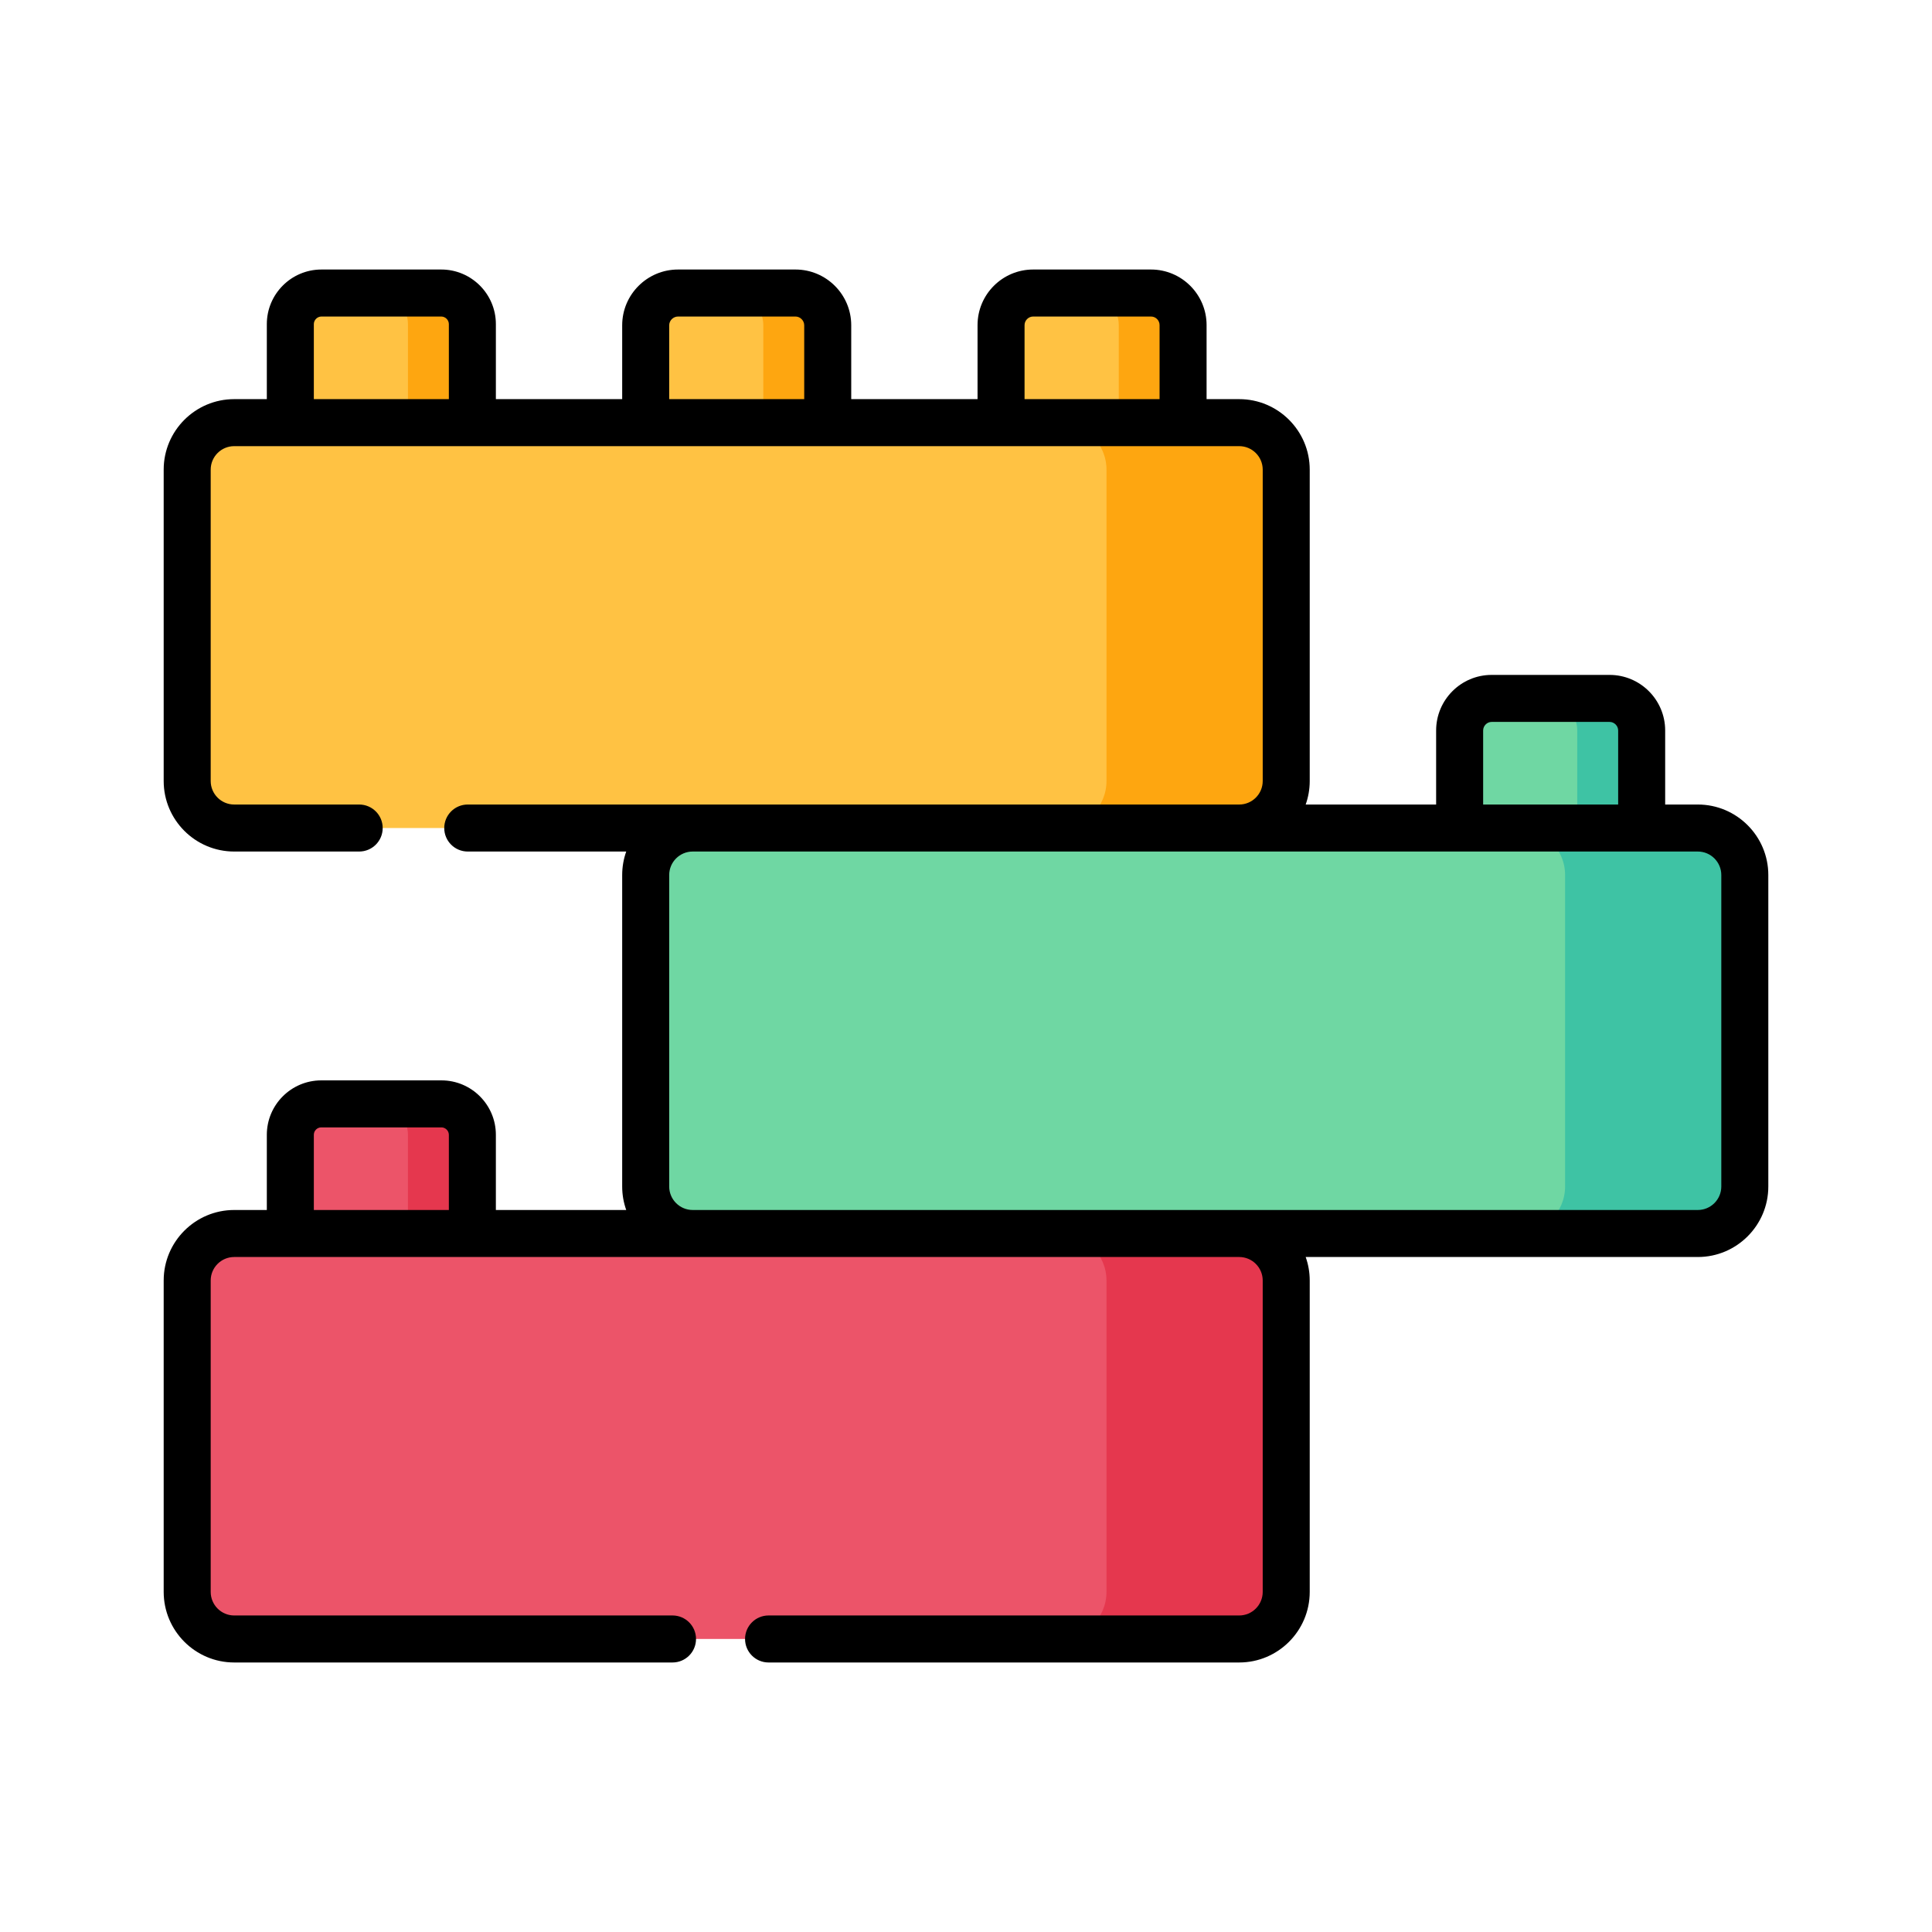
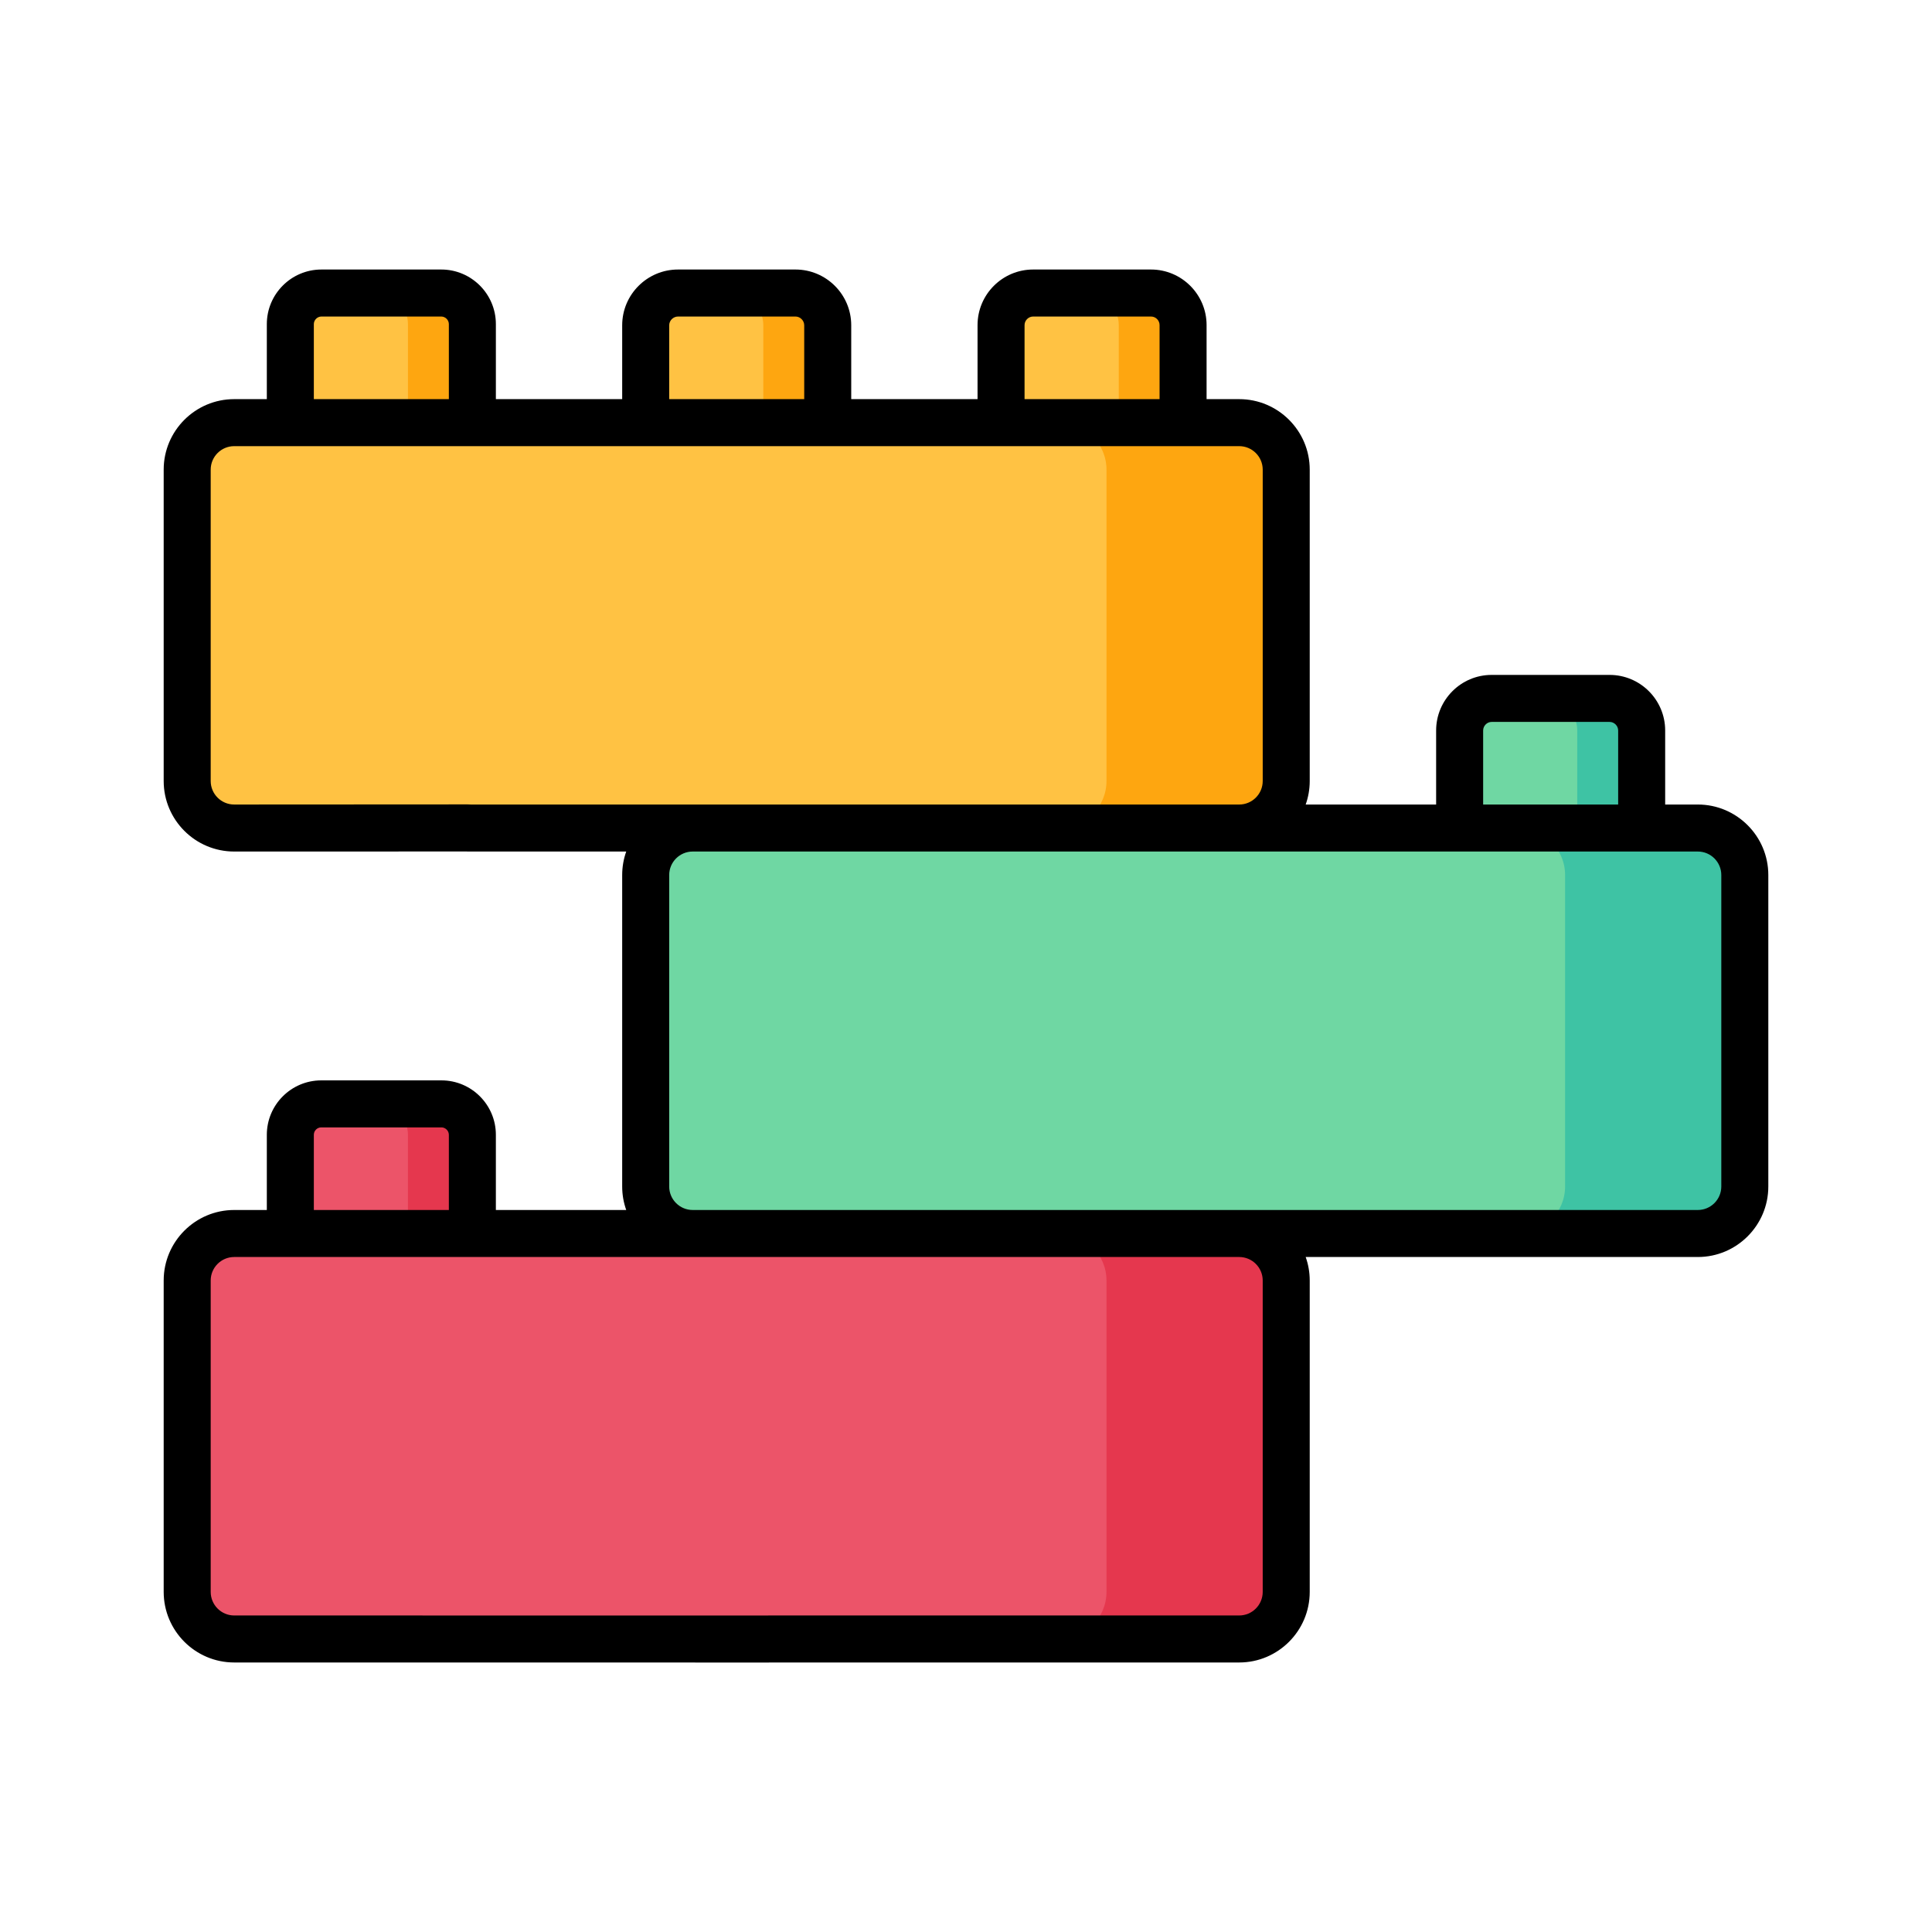
- <svg xmlns="http://www.w3.org/2000/svg" width="512px" height="512px" viewBox="0 0 512 512" style="overflow: visible;" data-bbox="48.27145025887313 48 412.98603094737285 406.6188134383839">
-   <g data-icon="" transform="matrix(0.830554, 0, 0, 0.830554, 43.37819, 43.37819)" data-uid="o-805ed993616c4896a5a1a4e5cd9f44a9">
-     <path d="m98.492 341.354v-31.494c0-5.443-4.45-9.865-9.865-9.865h-38.352c-5.443 0-9.865 4.422-9.865 9.865v31.494l32.59 19.646z" fill="#ec5469" clip-rule="evenodd" fill-rule="evenodd" data-uid="o-bd962d47a47747ffb7a2ad968be063d4" />
-     <path d="m413.508 211.977 29.041 20.523 29.041-20.523v-31.125c0-5.613-4.62-10.233-10.233-10.233h-37.644c-5.613 0-10.205 4.621-10.205 10.233z" fill="#6fd7a3" clip-rule="evenodd" fill-rule="evenodd" data-uid="o-75c7c96f20cd49e2915faa9aadda9e4b" />
-     <path d="m267.183 82.628 29.041 22.372 29.041-22.372v-31.126c0-5.641-4.592-10.233-10.233-10.233h-37.616c-5.613 0-10.233 4.592-10.233 10.233z" fill="#ffc243" clip-rule="evenodd" fill-rule="evenodd" data-uid="o-13673ec1f8114b68b13a733a9d759723" />
-     <path d="m211.879 82.628v-31.069c0-5.669-4.649-10.29-10.29-10.29h-37.474c-5.669 0-10.318 4.621-10.318 10.29v31.069l29.041 17.872z" fill="#ffc243" clip-rule="evenodd" fill-rule="evenodd" data-uid="o-09e135a2f4644ad1be7fc850832202d0" />
-     <path d="m98.492 82.628v-31.437c0-5.471-4.479-9.922-9.921-9.922h-38.239c-5.443 0-9.921 4.451-9.921 9.922v31.437l29.04 28.872z" fill="#ffc243" clip-rule="evenodd" fill-rule="evenodd" data-uid="o-8f73cf70550749dda49b72db7f018021" />
-     <path d="m7.5 97.624v99.357c0 8.249 6.746 14.996 14.995 14.996h146.297 174.388c8.249 0 14.995-6.747 14.995-14.996v-99.357c0-8.249-6.746-14.996-14.995-14.996h-17.915-58.082-55.304-58.082-55.305-58.082-17.915c-8.249 0-14.995 6.746-14.995 14.996z" fill="#ffc243" clip-rule="evenodd" fill-rule="evenodd" data-uid="o-8a3014de900445819cddcd3368e69586" />
-     <path d="m168.792 211.977c-8.249 0-14.995 6.747-14.995 14.996v99.386c0 8.249 6.746 14.996 14.995 14.996h174.388 146.325c8.249 0 14.995-6.747 14.995-14.996v-99.386c0-8.249-6.746-14.996-14.995-14.996h-17.915-58.082-70.328z" fill="#6fd7a3" clip-rule="evenodd" fill-rule="evenodd" data-uid="o-5dd5042b1b0e48558d336eb0a3db281b" />
-     <path d="m343.18 341.354h-174.388-70.3-58.082-17.915c-8.249 0-14.995 6.747-14.995 14.996v99.357c0 8.277 6.746 15.024 14.995 15.024h320.685c8.249 0 14.995-6.747 14.995-15.024v-99.357c0-8.25-6.746-14.996-14.995-14.996z" fill="#ec5469" clip-rule="evenodd" fill-rule="evenodd" data-uid="o-6a2beeb78c1f49b38432d1f616c55c11" />
-     <path d="m285.835 211.977h57.345c8.249 0 14.995-6.747 14.995-14.996v-99.357c0-8.249-6.746-14.996-14.995-14.996h-17.915-39.43c8.249 0 14.995 6.747 14.995 14.996v99.357c0 8.249-6.746 14.996-14.995 14.996z" fill="#fea610" clip-rule="evenodd" fill-rule="evenodd" data-uid="o-76035c578e904b8c8d214650a5c1eb5e" />
-     <path d="m447.155 226.972v99.386c0 8.249-6.746 14.996-14.995 14.996h57.345c8.249 0 14.995-6.747 14.995-14.996v-99.386c0-8.249-6.746-14.996-14.995-14.996h-17.915-39.43c8.248.001 14.995 6.747 14.995 14.996z" fill="#3ec3a4" clip-rule="evenodd" fill-rule="evenodd" data-uid="o-1e34f0bc018e4032be7e494b89500e0b" />
-     <path d="m358.175 356.349c0-8.249-6.746-14.996-14.995-14.996h-57.345c8.249 0 14.995 6.747 14.995 14.996v99.357c0 8.277-6.746 15.024-14.995 15.024h57.345c8.249 0 14.995-6.747 14.995-15.024z" fill="#e5374e" clip-rule="evenodd" fill-rule="evenodd" data-uid="o-1455bf4d16494c0cbd10535eaca59405" />
-     <path d="m77.941 51.191v31.437h20.551v-31.437c0-5.471-4.479-9.922-9.921-9.922h-20.551c5.471 0 9.921 4.451 9.921 9.922z" fill="#fea610" clip-rule="evenodd" fill-rule="evenodd" data-uid="o-12ba564a0cdb443d8dcfbe515df776ce" />
-     <path d="m191.327 51.559v31.069h20.551v-31.069c0-5.669-4.649-10.29-10.29-10.29h-20.551c5.67 0 10.29 4.621 10.29 10.29z" fill="#fea610" clip-rule="evenodd" fill-rule="evenodd" data-uid="o-c61aa7b78c6744ebbe93bca6af8823cb" />
-     <path d="m304.742 51.502v31.125h20.523v-31.125c0-5.641-4.592-10.233-10.233-10.233h-20.523c5.612 0 10.233 4.592 10.233 10.233z" fill="#fea610" clip-rule="evenodd" fill-rule="evenodd" data-uid="o-0d320246aa7349e7ac6b67aecc174b0b" />
-     <path d="m451.038 180.851v31.125h20.551v-31.125c0-5.613-4.62-10.233-10.233-10.233h-20.551c5.641 0 10.233 4.621 10.233 10.233z" fill="#3ec3a4" clip-rule="evenodd" fill-rule="evenodd" data-uid="o-470c39789a604f1bb63671ae1bc5f3fb" />
-     <path d="m98.492 341.354v-31.494c0-5.443-4.45-9.865-9.865-9.865h-20.55c5.443 0 9.865 4.422 9.865 9.865v31.494z" fill="#e5374e" clip-rule="evenodd" fill-rule="evenodd" data-uid="o-f9e1540e3ef14732b4929afb2a319367" />
-     <path d="m489.505 204.477h-10.415v-23.625c0-9.778-7.955-17.733-17.733-17.733h-37.645c-9.762 0-17.704 7.955-17.704 17.733v23.625h-41.622c.832-2.346 1.289-4.868 1.289-7.496v-99.357c0-12.404-10.091-22.496-22.495-22.496h-10.415v-23.626c0-9.778-7.955-17.733-17.733-17.733h-37.615c-9.778 0-17.733 7.955-17.733 17.733v23.625h-40.304v-23.568c0-9.81-7.98-17.79-17.79-17.79h-37.475c-9.824 0-17.817 7.98-17.817 17.79v23.569h-40.305v-23.938c0-9.606-7.815-17.421-17.421-17.421h-38.24c-9.606 0-17.422 7.815-17.422 17.421v23.938h-10.415c-12.404 0-22.495 10.091-22.495 22.496v99.357c0 12.404 10.091 22.496 22.495 22.496h39.884c4.143 0 7.5-3.358 7.5-7.5s-3.357-7.5-7.5-7.5h-39.884c-4.133 0-7.495-3.362-7.495-7.496v-99.357c0-4.133 3.362-7.496 7.495-7.496h320.685c4.133 0 7.495 3.362 7.495 7.496v99.357c0 4.133-3.362 7.496-7.495 7.496h-246.161c-4.143 0-7.5 3.358-7.5 7.5s3.357 7.5 7.5 7.5h50.567c-.832 2.346-1.289 4.868-1.289 7.496v99.386c0 2.628.457 5.15 1.289 7.496h-41.594v-23.995c0-9.575-7.79-17.365-17.364-17.365h-38.353c-9.575 0-17.365 7.79-17.365 17.365v23.994h-10.415c-12.404 0-22.495 10.091-22.495 22.496v99.357c0 12.42 10.091 22.524 22.495 22.524h139.862c4.143 0 7.5-3.358 7.5-7.5s-3.357-7.5-7.5-7.5h-139.862c-4.133 0-7.495-3.375-7.495-7.524v-99.357c0-4.133 3.362-7.496 7.495-7.496h320.685c4.133 0 7.495 3.362 7.495 7.496v99.357c0 4.149-3.362 7.524-7.495 7.524h-150.18c-4.143 0-7.5 3.358-7.5 7.5s3.357 7.5 7.5 7.5h150.18c12.404 0 22.495-10.104 22.495-22.524v-99.357c0-2.628-.457-5.149-1.289-7.496h125.119c12.404 0 22.495-10.092 22.495-22.496v-99.386c0-12.404-10.091-22.495-22.495-22.495zm-441.595-129.349v-23.938c0-1.312 1.109-2.421 2.422-2.421h38.239c1.312 0 2.421 1.109 2.421 2.421v23.938zm113.387 0v-23.569c0-1.512 1.29-2.79 2.817-2.79h37.475c1.513 0 2.79 1.278 2.79 2.79v23.569zm113.386 0v-23.626c0-1.481 1.252-2.733 2.733-2.733h37.615c1.507 0 2.733 1.226 2.733 2.733v23.625h-43.081zm146.325 105.723c0-1.481 1.238-2.733 2.704-2.733h37.645c1.481 0 2.733 1.252 2.733 2.733v23.625h-43.082zm-373.098 153.003v-23.994c0-1.304 1.062-2.365 2.365-2.365h38.353c1.281 0 2.364 1.083 2.364 2.365v23.994zm449.09-7.496c0 4.133-3.362 7.496-7.495 7.496h-320.713c-4.133 0-7.495-3.363-7.495-7.496v-99.386c0-4.133 3.362-7.496 7.495-7.496h320.713c4.133 0 7.495 3.362 7.495 7.496z" data-uid="o-6791cbc04fae41bc81b4faecf531ce15" />
+ <svg xmlns="http://www.w3.org/2000/svg" width="512px" height="512px" viewBox="0 0 512 512" style="overflow: visible;" data-bbox="48.27145025887313 48 412.98603094737285 406.6188134383839" version="1.1" id="svg17">
+   <defs id="defs17" />
+   <g data-icon="" transform="matrix(0.830554,0,0,0.830554,43.37819,43.37819)" data-uid="o-805ed993616c4896a5a1a4e5cd9f44a9" id="g17">
+     <path d="M 98.492,341.354 V 309.86 c 0,-5.443 -4.45,-9.865 -9.865,-9.865 H 50.275 c -5.443,0 -9.865,4.422 -9.865,9.865 v 31.494 L 73,361 Z" fill="#ec5469" clip-rule="evenodd" fill-rule="evenodd" data-uid="o-bd962d47a47747ffb7a2ad968be063d4" id="path1" />
+     <path d="m 413.508,211.977 29.041,20.523 29.041,-20.523 v -31.125 c 0,-5.613 -4.62,-10.233 -10.233,-10.233 h -37.644 c -5.613,0 -10.205,4.621 -10.205,10.233 z" fill="#6fd7a3" clip-rule="evenodd" fill-rule="evenodd" data-uid="o-75c7c96f20cd49e2915faa9aadda9e4b" id="path2" />
+     <path d="M 267.183,82.628 296.224,105 325.265,82.628 V 51.502 c 0,-5.641 -4.592,-10.233 -10.233,-10.233 h -37.616 c -5.613,0 -10.233,4.592 -10.233,10.233 z" fill="#ffc243" clip-rule="evenodd" fill-rule="evenodd" data-uid="o-13673ec1f8114b68b13a733a9d759723" id="path3" />
+     <path d="M 211.879,82.628 V 51.559 c 0,-5.669 -4.649,-10.29 -10.29,-10.29 h -37.474 c -5.669,0 -10.318,4.621 -10.318,10.29 v 31.069 l 29.041,17.872 z" fill="#ffc243" clip-rule="evenodd" fill-rule="evenodd" data-uid="o-09e135a2f4644ad1be7fc850832202d0" id="path4" />
+     <path d="M 98.492,82.628 V 51.191 c 0,-5.471 -4.479,-9.922 -9.921,-9.922 H 50.332 c -5.443,0 -9.921,4.451 -9.921,9.922 v 31.437 l 29.04,28.872 z" fill="#ffc243" clip-rule="evenodd" fill-rule="evenodd" data-uid="o-8f73cf70550749dda49b72db7f018021" id="path5" />
+     <path d="m 7.5,97.624 v 99.357 c 0,8.249 6.746,14.996 14.995,14.996 H 168.792 343.18 c 8.249,0 14.995,-6.747 14.995,-14.996 V 97.624 c 0,-8.249 -6.746,-14.996 -14.995,-14.996 H 325.265 267.183 211.879 153.797 98.492 40.41 22.495 C 14.246,82.628 7.5,89.374 7.5,97.624 Z" fill="#ffc243" clip-rule="evenodd" fill-rule="evenodd" data-uid="o-8a3014de900445819cddcd3368e69586" id="path6" />
+     <path d="m 168.792,211.977 c -8.249,0 -14.995,6.747 -14.995,14.996 v 99.386 c 0,8.249 6.746,14.996 14.995,14.996 H 343.18 489.505 c 8.249,0 14.995,-6.747 14.995,-14.996 v -99.386 c 0,-8.249 -6.746,-14.996 -14.995,-14.996 H 471.59 413.508 343.18 Z" fill="#6fd7a3" clip-rule="evenodd" fill-rule="evenodd" data-uid="o-5dd5042b1b0e48558d336eb0a3db281b" id="path7" />
+     <path d="M 343.18,341.354 H 168.792 98.492 40.41 22.495 c -8.249,0 -14.995,6.747 -14.995,14.996 v 99.357 c 0,8.277 6.746,15.024 14.995,15.024 H 343.18 c 8.249,0 14.995,-6.747 14.995,-15.024 V 356.35 c 0,-8.25 -6.746,-14.996 -14.995,-14.996 z" fill="#ec5469" clip-rule="evenodd" fill-rule="evenodd" data-uid="o-6a2beeb78c1f49b38432d1f616c55c11" id="path8" />
+     <path d="m 285.835,211.977 h 57.345 c 8.249,0 14.995,-6.747 14.995,-14.996 V 97.624 c 0,-8.249 -6.746,-14.996 -14.995,-14.996 h -17.915 -39.43 c 8.249,0 14.995,6.747 14.995,14.996 v 99.357 c 0,8.249 -6.746,14.996 -14.995,14.996 z" fill="#fea610" clip-rule="evenodd" fill-rule="evenodd" data-uid="o-76035c578e904b8c8d214650a5c1eb5e" id="path9" />
+     <path d="m 447.155,226.972 v 99.386 c 0,8.249 -6.746,14.996 -14.995,14.996 h 57.345 c 8.249,0 14.995,-6.747 14.995,-14.996 v -99.386 c 0,-8.249 -6.746,-14.996 -14.995,-14.996 H 471.59 432.16 c 8.248,0.001 14.995,6.747 14.995,14.996 z" fill="#3ec3a4" clip-rule="evenodd" fill-rule="evenodd" data-uid="o-1e34f0bc018e4032be7e494b89500e0b" id="path10" />
+     <path d="m 358.175,356.349 c 0,-8.249 -6.746,-14.996 -14.995,-14.996 h -57.345 c 8.249,0 14.995,6.747 14.995,14.996 v 99.357 c 0,8.277 -6.746,15.024 -14.995,15.024 h 57.345 c 8.249,0 14.995,-6.747 14.995,-15.024 z" fill="#e5374e" clip-rule="evenodd" fill-rule="evenodd" data-uid="o-1455bf4d16494c0cbd10535eaca59405" id="path11" />
+     <path d="M 77.941,51.191 V 82.628 H 98.492 V 51.191 c 0,-5.471 -4.479,-9.922 -9.921,-9.922 H 68.02 c 5.471,0 9.921,4.451 9.921,9.922 z" fill="#fea610" clip-rule="evenodd" fill-rule="evenodd" data-uid="o-12ba564a0cdb443d8dcfbe515df776ce" id="path12" />
+     <path d="m 191.327,51.559 v 31.069 h 20.551 V 51.559 c 0,-5.669 -4.649,-10.29 -10.29,-10.29 h -20.551 c 5.67,0 10.29,4.621 10.29,10.29 z" fill="#fea610" clip-rule="evenodd" fill-rule="evenodd" data-uid="o-c61aa7b78c6744ebbe93bca6af8823cb" id="path13" />
+     <path d="m 304.742,51.502 v 31.125 h 20.523 V 51.502 c 0,-5.641 -4.592,-10.233 -10.233,-10.233 h -20.523 c 5.612,0 10.233,4.592 10.233,10.233 z" fill="#fea610" clip-rule="evenodd" fill-rule="evenodd" data-uid="o-0d320246aa7349e7ac6b67aecc174b0b" id="path14" />
+     <path d="m 451.038,180.851 v 31.125 h 20.551 v -31.125 c 0,-5.613 -4.62,-10.233 -10.233,-10.233 h -20.551 c 5.641,0 10.233,4.621 10.233,10.233 z" fill="#3ec3a4" clip-rule="evenodd" fill-rule="evenodd" data-uid="o-470c39789a604f1bb63671ae1bc5f3fb" id="path15" />
+     <path d="M 98.492,341.354 V 309.86 c 0,-5.443 -4.45,-9.865 -9.865,-9.865 h -20.55 c 5.443,0 9.865,4.422 9.865,9.865 v 31.494 z" fill="#e5374e" clip-rule="evenodd" fill-rule="evenodd" data-uid="o-f9e1540e3ef14732b4929afb2a319367" id="path16" />
+     <path d="M 489.505,204.477 H 479.09 v -23.625 c 0,-9.778 -7.955,-17.733 -17.733,-17.733 h -37.645 c -9.762,0 -17.704,7.955 -17.704,17.733 v 23.625 h -41.622 c 0.832,-2.346 1.289,-4.868 1.289,-7.496 V 97.624 c 0,-12.404 -10.091,-22.496 -22.495,-22.496 H 332.765 V 51.502 c 0,-9.778 -7.955,-17.733 -17.733,-17.733 h -37.615 c -9.778,0 -17.733,7.955 -17.733,17.733 V 75.127 H 219.38 V 51.559 c 0,-9.81 -7.98,-17.79 -17.79,-17.79 h -37.475 c -9.824,0 -17.817,7.98 -17.817,17.79 V 75.128 H 105.993 V 51.19 c 0,-9.606 -7.815,-17.421 -17.421,-17.421 h -38.24 c -9.606,0 -17.422,7.815 -17.422,17.421 V 75.128 H 22.495 C 10.091,75.128 0,85.219 0,97.624 v 99.357 c 0,12.404 10.091,22.499 22.495,22.496 l 74.547,-0.017 c 4.143,-9.4e-4 22.459,-3.758 22.459,-7.9 0,-4.142 -18.415,-7.126 -22.558,-7.124 L 22.495,204.477 C 18.362,204.479 15,201.115 15,196.981 V 97.624 c 0,-4.133 3.362,-7.496 7.495,-7.496 H 343.18 c 4.133,0 7.495,3.362 7.495,7.496 v 99.357 c 0,4.133 -3.362,7.496 -7.495,7.496 H 97.019 c -4.143,0 -7.5,3.358 -7.5,7.5 0,4.142 3.357,7.5 7.5,7.5 h 50.567 c -0.832,2.346 -1.289,4.868 -1.289,7.496 v 99.386 c 0,2.628 0.457,5.15 1.289,7.496 H 105.992 V 309.86 c 0,-9.575 -7.79,-17.365 -17.364,-17.365 H 50.275 c -9.575,0 -17.365,7.79 -17.365,17.365 v 23.994 H 22.495 C 10.091,333.854 0,343.945 0,356.35 v 99.357 c 0,12.42 10.091,22.523 22.495,22.524 l 170.581,0.016 c 4.143,4e-4 11.292,-3.648 11.292,-7.79 0,-4.142 -7.206,-7.212 -11.349,-7.212 L 22.495,463.231 C 18.362,463.231 15,459.856 15,455.707 V 356.35 c 0,-4.133 3.362,-7.496 7.495,-7.496 H 343.18 c 4.133,0 7.495,3.362 7.495,7.496 v 99.357 c 0,4.149 -3.362,7.524 -7.495,7.524 H 193 c -4.143,0 -7.5,3.358 -7.5,7.5 0,4.142 3.357,7.5 7.5,7.5 h 150.18 c 12.404,0 22.495,-10.104 22.495,-22.524 V 356.35 c 0,-2.628 -0.457,-5.149 -1.289,-7.496 h 125.119 c 12.404,0 22.495,-10.092 22.495,-22.496 v -99.386 c 0,-12.404 -10.091,-22.495 -22.495,-22.495 z M 47.91,75.128 V 51.19 c 0,-1.312 1.109,-2.421 2.422,-2.421 h 38.239 c 1.312,0 2.421,1.109 2.421,2.421 v 23.938 z m 113.387,0 V 51.559 c 0,-1.512 1.29,-2.79 2.817,-2.79 h 37.475 c 1.513,0 2.79,1.278 2.79,2.79 v 23.569 z m 113.386,0 V 51.502 c 0,-1.481 1.252,-2.733 2.733,-2.733 h 37.615 c 1.507,0 2.733,1.226 2.733,2.733 v 23.625 h -43.081 z m 146.325,105.723 c 0,-1.481 1.238,-2.733 2.704,-2.733 h 37.645 c 1.481,0 2.733,1.252 2.733,2.733 v 23.625 H 421.008 Z M 47.91,333.854 V 309.86 c 0,-1.304 1.062,-2.365 2.365,-2.365 h 38.353 c 1.281,0 2.364,1.083 2.364,2.365 v 23.994 z M 497,326.358 c 0,4.133 -3.362,7.496 -7.495,7.496 H 168.792 c -4.133,0 -7.495,-3.363 -7.495,-7.496 v -99.386 c 0,-4.133 3.362,-7.496 7.495,-7.496 h 320.713 c 4.133,0 7.495,3.362 7.495,7.496 z" data-uid="o-6791cbc04fae41bc81b4faecf531ce15" id="path17" />
  </g>
</svg>
